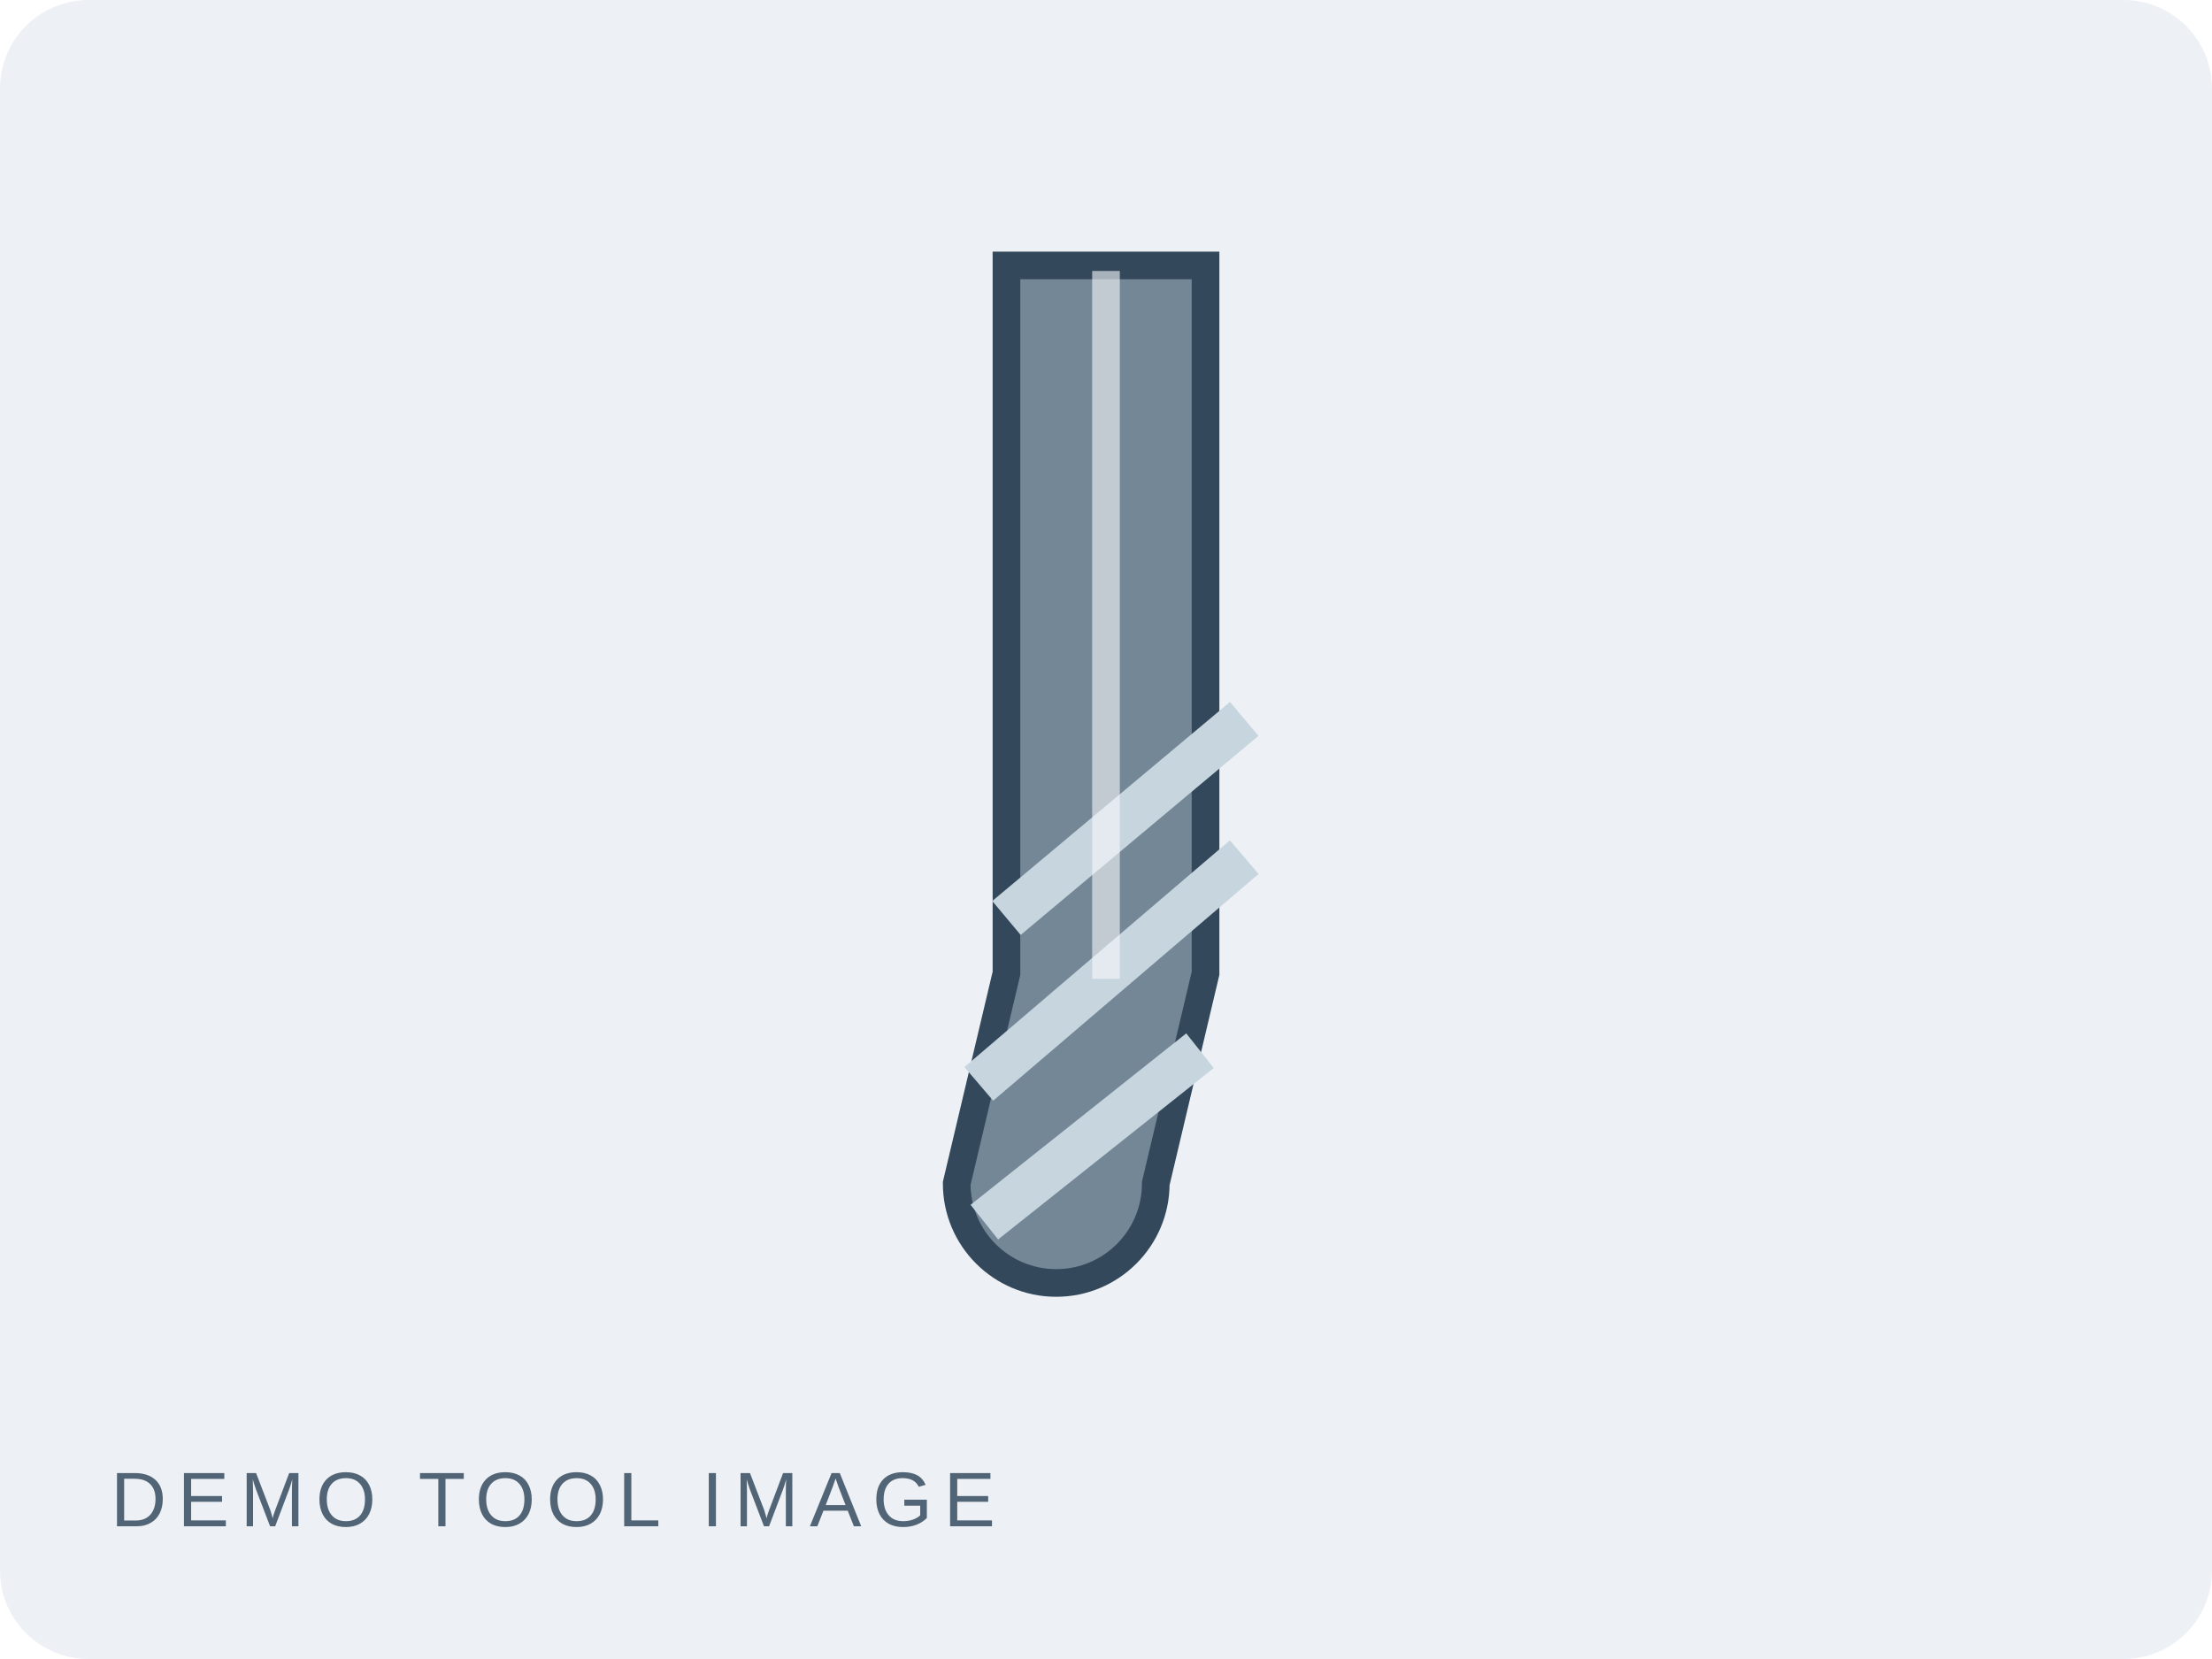
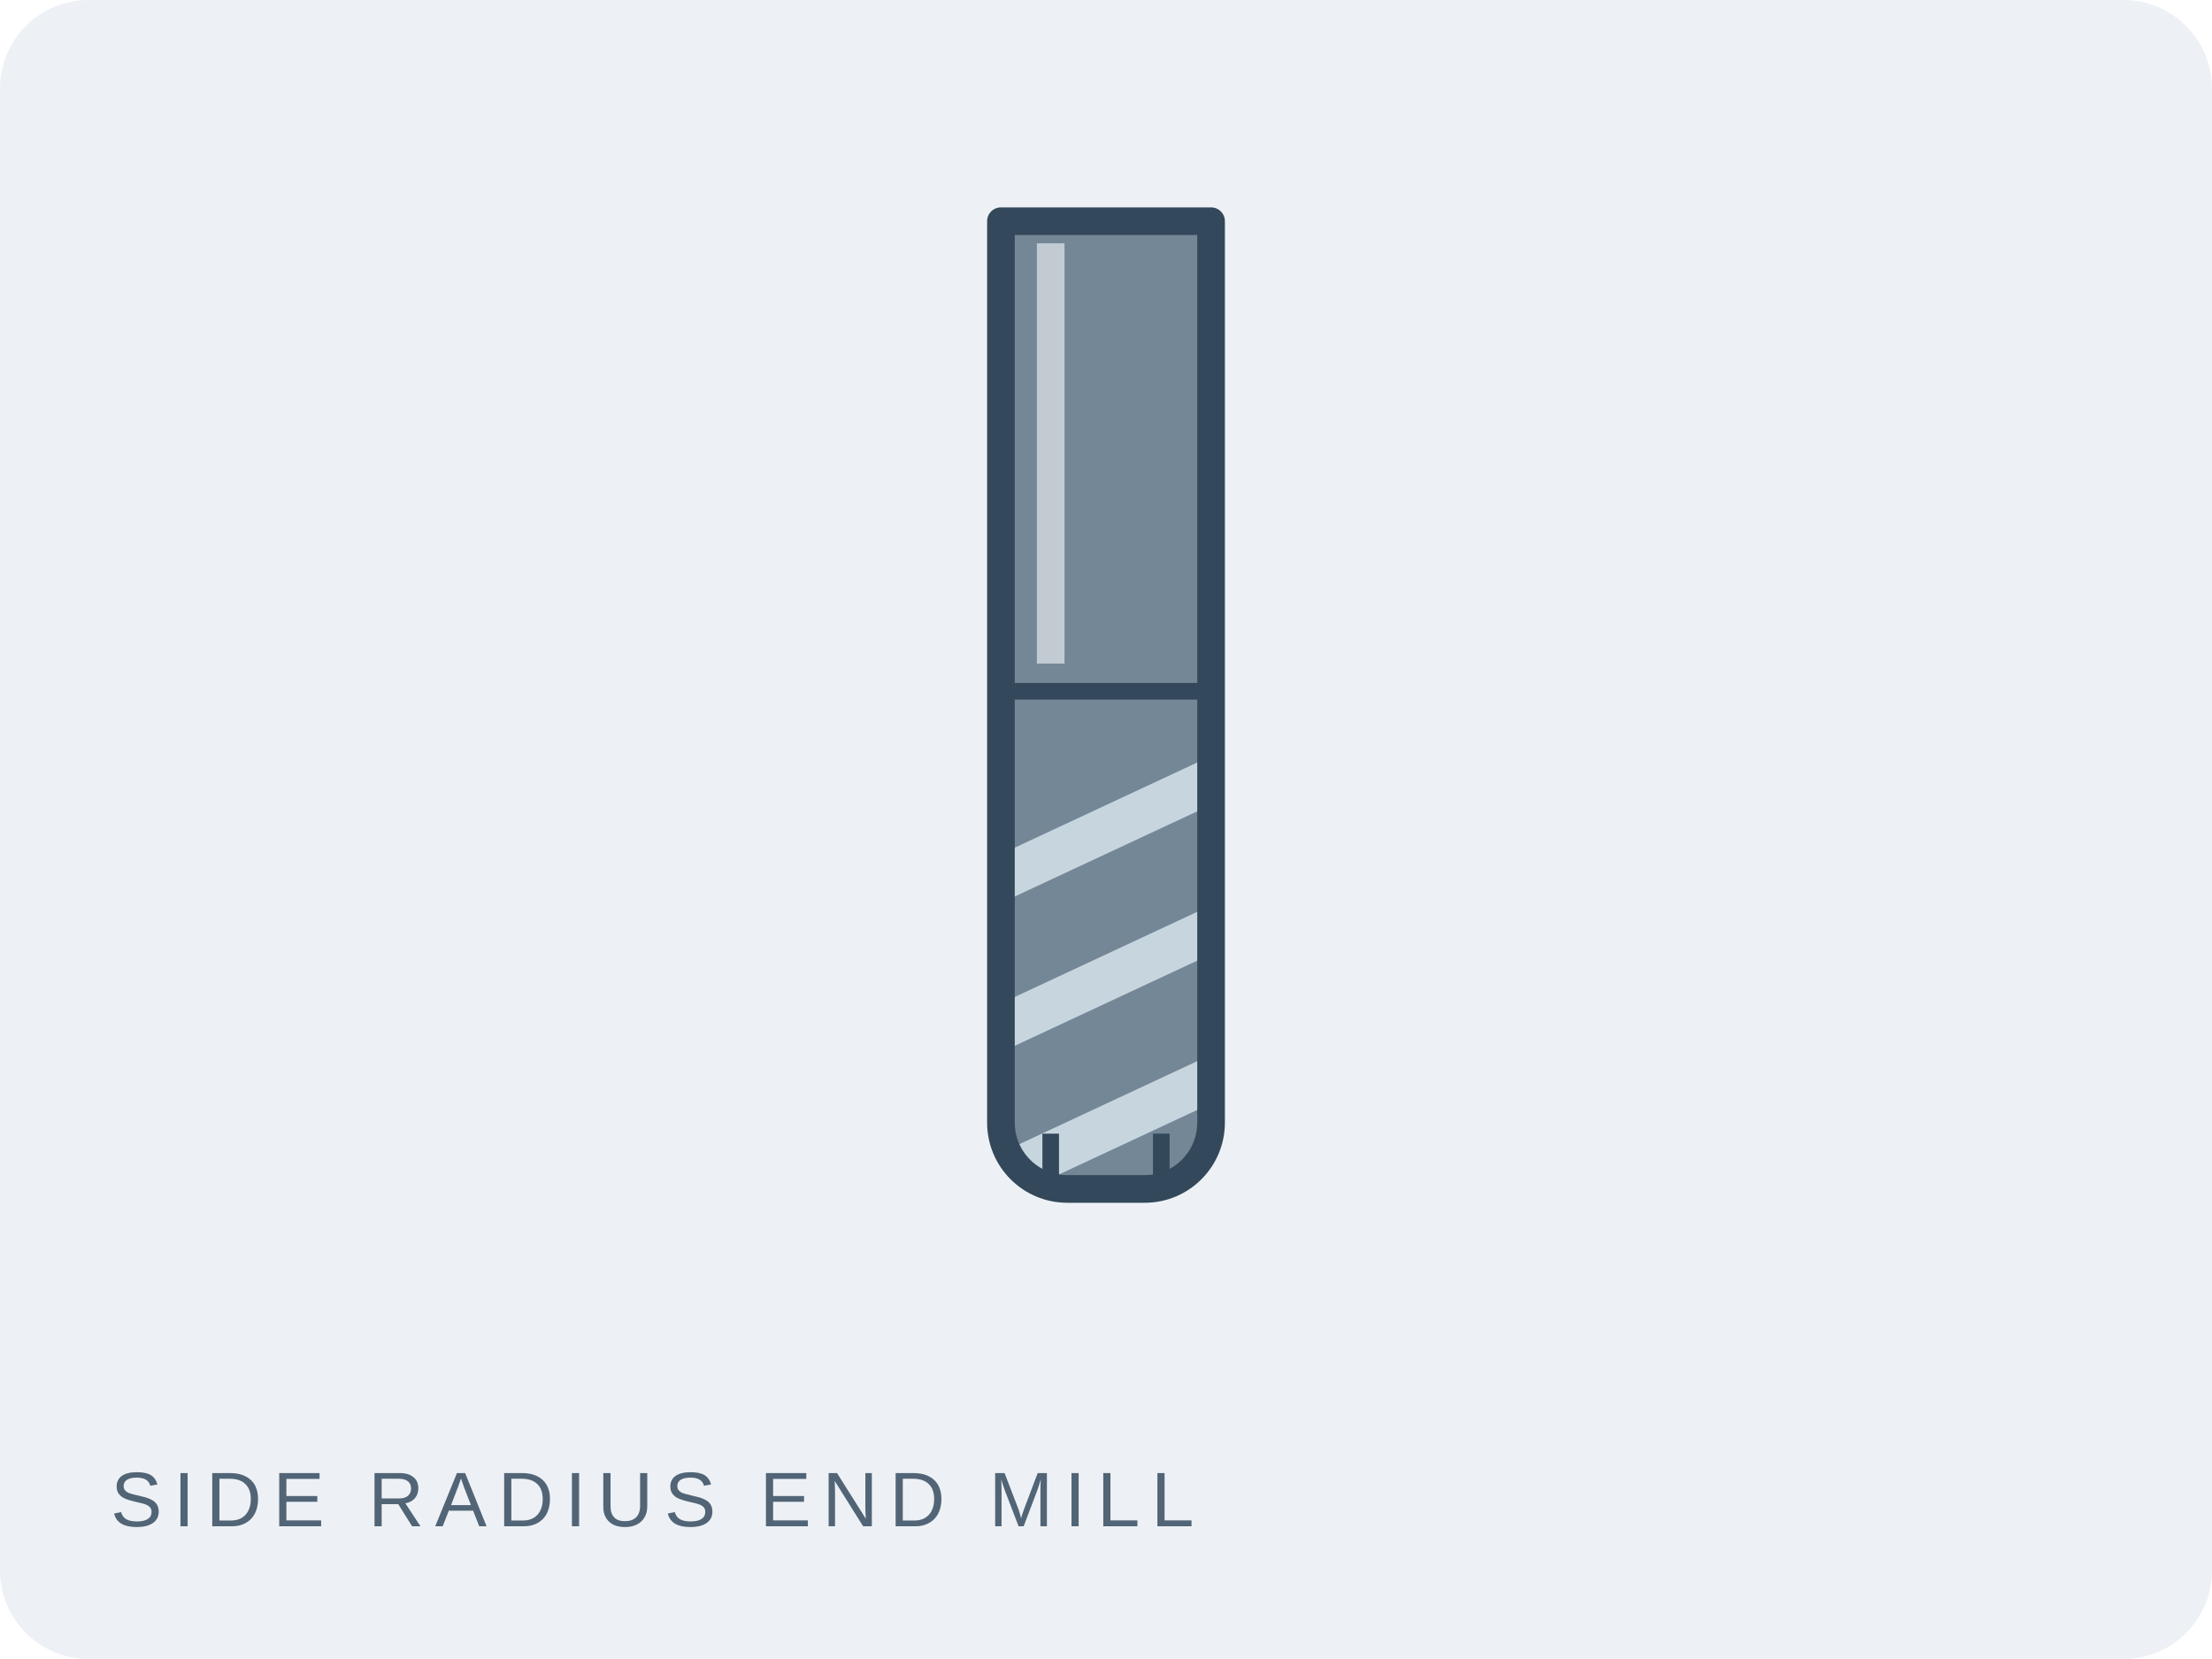
<svg xmlns="http://www.w3.org/2000/svg" viewBox="0 0 400 300" fill="none">
  <rect width="400" height="300" rx="16" fill="#EDF1F5" />
-   <path d="M182 48h36v128l-9 38a18 18 0 0 1-36 0l9-38V48Z" fill="#748797" stroke="#33485A" stroke-width="5" />
-   <path d="m182 166 43-36M177 196l48-41M178 221l39-31" stroke="#C7D5DF" stroke-width="8" />
-   <path d="M200 49v128" stroke="#F7F8FA" stroke-opacity=".6" stroke-width="5" />
-   <text x="20" y="276" fill="#526577" font-family="Arial,sans-serif" font-size="14" letter-spacing="2">DEMO TOOL IMAGE</text>
+   <defs>
+     <clipPath id="c-side-radius-end-mill">
+       <path d="M181 40H219V203A12 12 0 0 1 207 215H193A12 12 0 0 1 181 203Z" />
+     </clipPath>
+   </defs>
+   <path d="M181 40H219V203A12 12 0 0 1 207 215H193A12 12 0 0 1 181 203Z" fill="#748797" />
+   <g clip-path="url(#c-side-radius-end-mill)" stroke="#C7D5DF" stroke-width="8">
+     <path d="M170 164L230 136" />
+     <path d="M170 191L230 163" />
+     <path d="M170 218L230 190" />
+     <path d="M170 245L230 217" />
+     <path d="M170 272L230 244" />
+   </g>
+   <path d="M190 44v76" stroke="#F7F8FA" stroke-opacity=".6" stroke-width="5" />
+   <path d="M181 125H219" stroke="#33485A" stroke-width="3" />
+   <path d="M190 215V205M210 215V205" stroke="#33485A" stroke-width="3" />
+   <path d="M181 40H219V203A12 12 0 0 1 207 215H193A12 12 0 0 1 181 203Z" stroke="#33485A" stroke-width="5" stroke-linejoin="round" />
+   <text x="20" y="276" fill="#526577" font-family="Arial,sans-serif" font-size="14" letter-spacing="2">SIDE RADIUS END MILL</text>
</svg>
